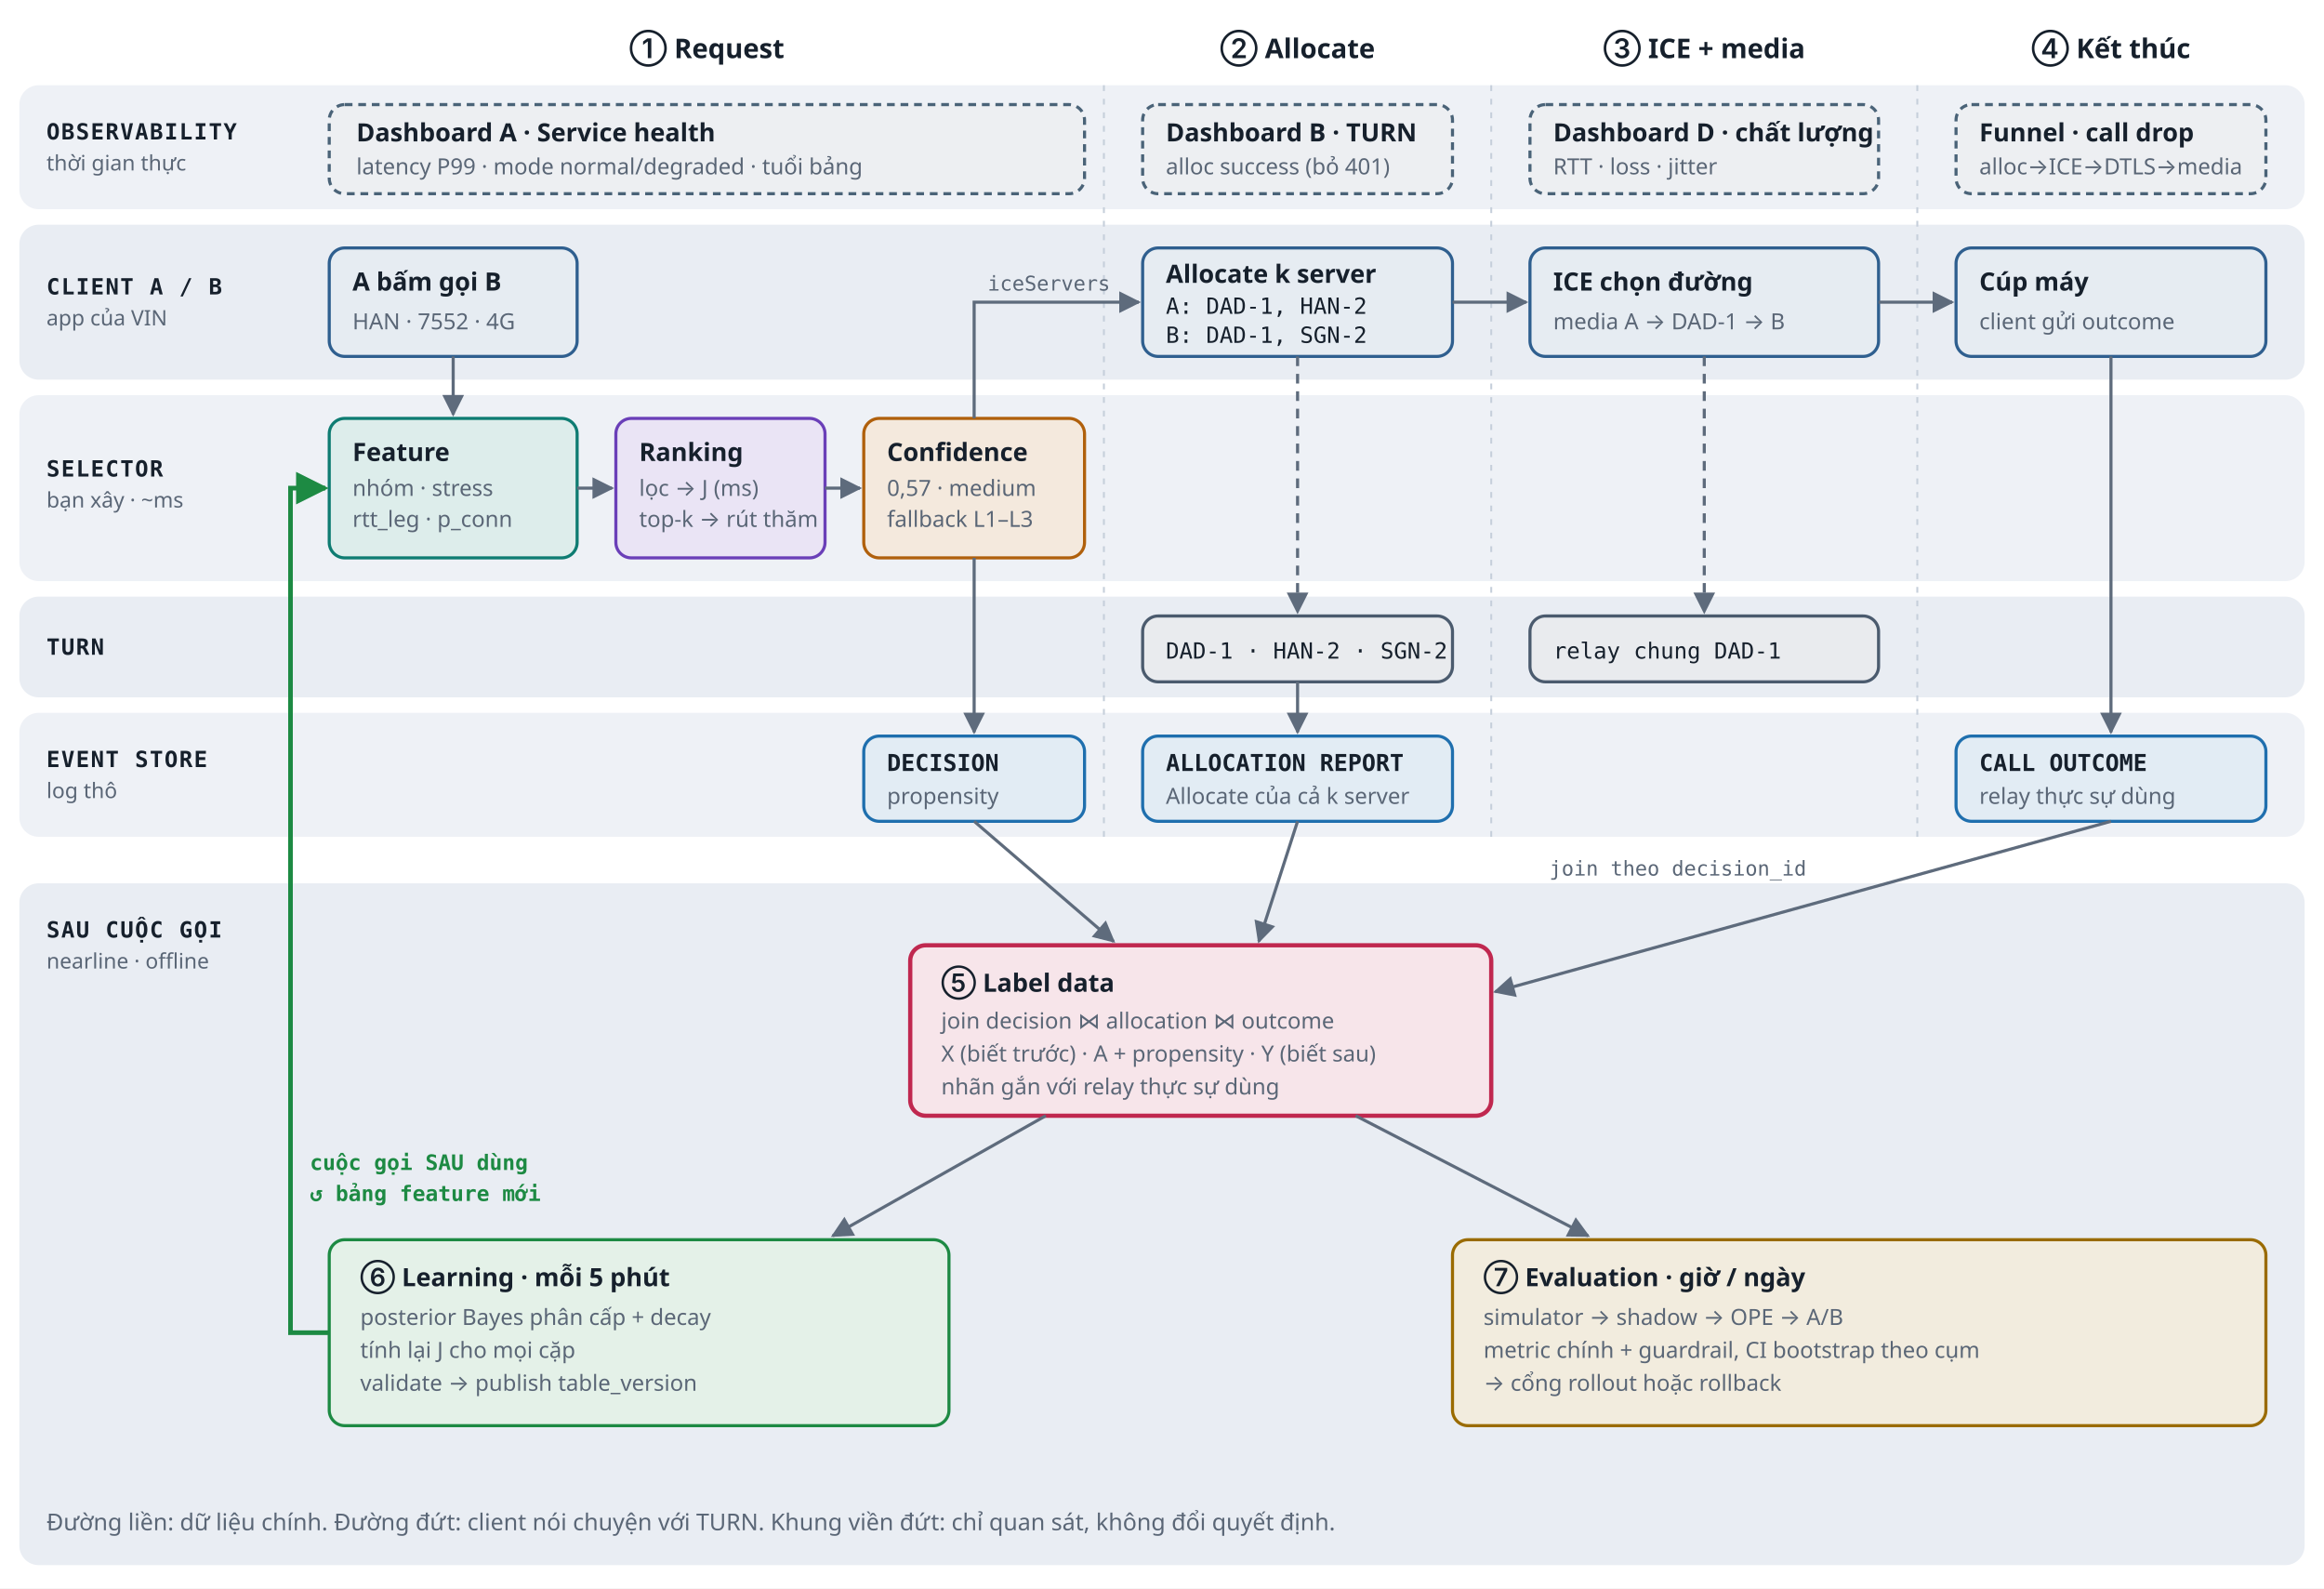
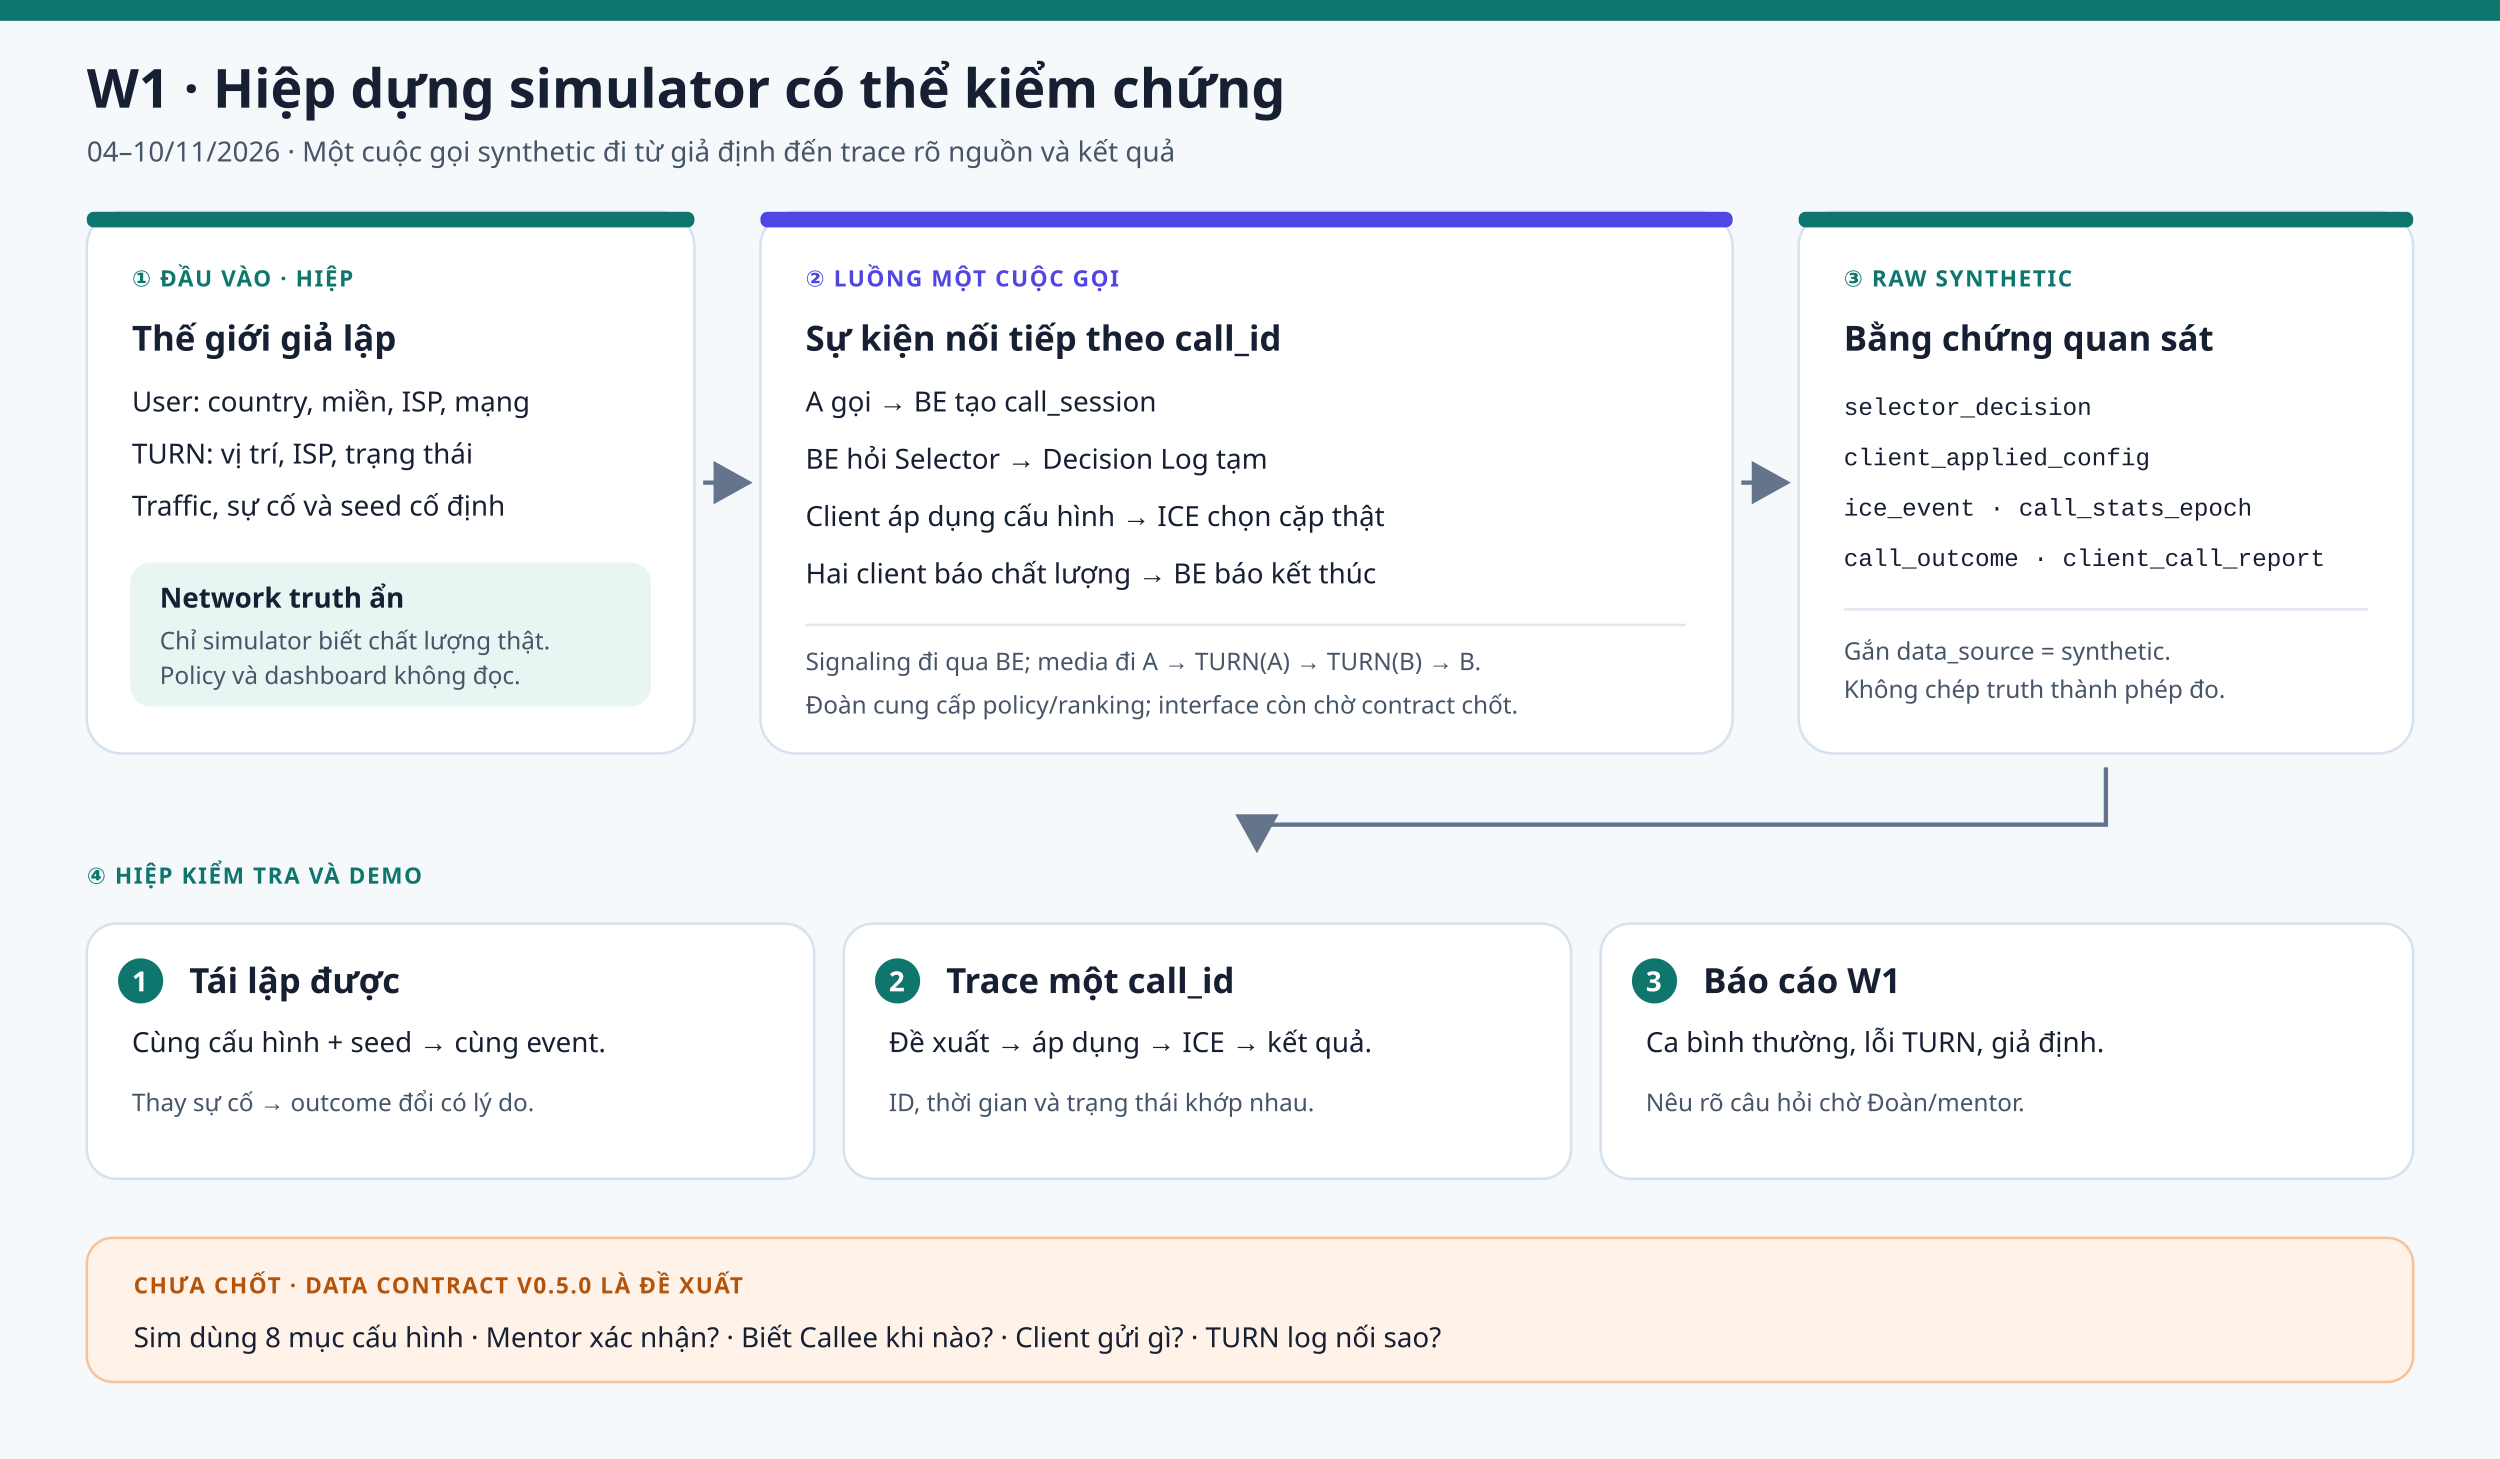
- <svg xmlns="http://www.w3.org/2000/svg" viewBox="0 0 1200 820" role="img" aria-labelledby="dg-title">
-   <style>
-     text{fill:#16202c;font-family:"Be Vietnam Pro","Segoe UI",system-ui,-apple-system,sans-serif}
-     .ph{font-weight:600;font-size:14px}
-     .lane{fill:#e9edf3} .lane2{fill:#eef1f6}
-     .ll{font-family:"IBM Plex Mono",ui-monospace,Consolas,monospace;font-size:11.5px;font-weight:600;letter-spacing:.06em}
-     .lls{font-size:11px;fill:#5a6676}
-     .div{stroke:#c6cfdb;stroke-width:1;stroke-dasharray:3 4}
-     .box{stroke-width:1.6}
-     .bt{font-weight:600;font-size:13px}
-     .bs{font-size:11.5px;fill:#5a6676}
-     .bm{font-family:"IBM Plex Mono",ui-monospace,Consolas,monospace;font-size:11.5px}
-     .bmb{font-family:"IBM Plex Mono",ui-monospace,Consolas,monospace;font-size:12px;font-weight:600}
-     .client{fill:#e6ecf2;stroke:#2f5f8f}
-     .feat{fill:#ddedeb;stroke:#0e7c72}
-     .rank{fill:#eae4f5;stroke:#6a3fb8}
-     .conf{fill:#f4e9dd;stroke:#b0600c}
-     .turn{fill:#e9ebee;stroke:#4b5b6e}
-     .obs{fill:#edeff2;stroke:#4a6378;stroke-dasharray:4 3}
-     .evt{fill:#e2ecf4;stroke:#1f6fae}
-     .label{fill:#f7e5ea;stroke:#c0284f;stroke-width:2.2}
-     .learn{fill:#e4f1e8;stroke:#1d8a43}
-     .eval{fill:#f2ecde;stroke:#9a6b00}
-     .flow{fill:none;stroke:#5e6b7c;stroke-width:1.6}
-     .dash{stroke-dasharray:5 4}
-     .loop{fill:none;stroke:#1d8a43;stroke-width:2.4}
-     .ahp{fill:#5e6b7c} .ahg{fill:#1d8a43}
-     .al{font-family:"IBM Plex Mono",ui-monospace,Consolas,monospace;font-size:10.5px;fill:#5a6676}
-     .alg{font-family:"IBM Plex Mono",ui-monospace,Consolas,monospace;font-size:11px;font-weight:600;fill:#1d8a43}
-     .cap{font-size:12px;fill:#5a6676}
-   </style>
+ <svg xmlns="http://www.w3.org/2000/svg" viewBox="0 0 1440 840" role="img" aria-labelledby="title desc">
  <defs>
-     <marker id="ah" viewBox="0 0 10 10" refX="9" refY="5" markerWidth="7" markerHeight="7" orient="auto-start-reverse">
-       <path d="M0 0 L10 5 L0 10z" class="ahp" />
+     <marker id="arrow" markerWidth="10" markerHeight="10" refX="8" refY="5" orient="auto">
+       <path d="M0 0 L9 5 L0 10 Z" fill="#64748b" />
    </marker>
-     <marker id="ahg" viewBox="0 0 10 10" refX="9" refY="5" markerWidth="7" markerHeight="7" orient="auto-start-reverse">
-       <path d="M0 0 L10 5 L0 10z" class="ahg" />
-     </marker>
+     <style>
+       text{font-family:"Segoe UI","Noto Sans",Arial,sans-serif;fill:#172033}
+       .title{font-size:31px;font-weight:750}
+       .subtitle{font-size:16px;fill:#475569}
+       .tag{font-size:13px;font-weight:700;letter-spacing:.07em}
+       .head{font-size:20px;font-weight:700}
+       .body{font-size:16px}
+       .small{font-size:14px;fill:#475569}
+       .mono{font-family:Consolas,"Courier New",monospace;font-size:14px}
+       .card{fill:#fff;stroke:#d8e2ef;stroke-width:1.5}
+       .line{fill:none;stroke:#64748b;stroke-width:2.5;marker-end:url(#arrow)}
+     </style>
  </defs>
-   <rect x="0" y="0" width="1200" height="820" fill="#ffffff" />
-   <text class="ph" x="365" y="30" text-anchor="middle">① Request</text>
-   <text class="ph" x="670" y="30" text-anchor="middle">② Allocate</text>
-   <text class="ph" x="880" y="30" text-anchor="middle">③ ICE + media</text>
-   <text class="ph" x="1090" y="30" text-anchor="middle">④ Kết thúc</text>
-   <rect class="lane2" x="10" y="44" width="1180" height="64" rx="10" />
-   <rect class="lane" x="10" y="116" width="1180" height="80" rx="10" />
-   <rect class="lane2" x="10" y="204" width="1180" height="96" rx="10" />
-   <rect class="lane" x="10" y="308" width="1180" height="52" rx="10" />
-   <rect class="lane2" x="10" y="368" width="1180" height="64" rx="10" />
-   <rect class="lane" x="10" y="456" width="1180" height="352" rx="10" />
-   <text class="ll" x="24" y="72">OBSERVABILITY</text>
-   <text class="lls" x="24" y="88">thời gian thực</text>
-   <text class="ll" x="24" y="152">CLIENT A / B</text>
-   <text class="lls" x="24" y="168">app của VIN</text>
-   <text class="ll" x="24" y="246">SELECTOR</text>
-   <text class="lls" x="24" y="262">bạn xây · ~ms</text>
-   <text class="ll" x="24" y="338">TURN</text>
-   <text class="ll" x="24" y="396">EVENT STORE</text>
-   <text class="lls" x="24" y="412">log thô</text>
-   <text class="ll" x="24" y="484">SAU CUỘC GỌI</text>
-   <text class="lls" x="24" y="500">nearline · offline</text>
-   <line class="div" x1="570" y1="44" x2="570" y2="432" />
-   <line class="div" x1="770" y1="44" x2="770" y2="432" />
-   <line class="div" x1="990" y1="44" x2="990" y2="432" />
-   <rect class="box obs" x="170" y="54" width="390" height="46" rx="8" />
-   <text class="bt" x="184" y="73">Dashboard A · Service health</text>
-   <text class="bs" x="184" y="90">latency P99 · mode normal/degraded · tuổi bảng</text>
-   <rect class="box obs" x="590" y="54" width="160" height="46" rx="8" />
-   <text class="bt" x="602" y="73">Dashboard B · TURN</text>
-   <text class="bs" x="602" y="90">alloc success (bỏ 401)</text>
-   <rect class="box obs" x="790" y="54" width="180" height="46" rx="8" />
-   <text class="bt" x="802" y="73">Dashboard D · chất lượng</text>
-   <text class="bs" x="802" y="90">RTT · loss · jitter</text>
-   <rect class="box obs" x="1010" y="54" width="160" height="46" rx="8" />
-   <text class="bt" x="1022" y="73">Funnel · call drop</text>
-   <text class="bs" x="1022" y="90">alloc→ICE→DTLS→media</text>
-   <rect class="box client" x="170" y="128" width="128" height="56" rx="8" />
-   <text class="bt" x="182" y="150">A bấm gọi B</text>
-   <text class="bs" x="182" y="170">HAN · 7552 · 4G</text>
-   <rect class="box client" x="590" y="128" width="160" height="56" rx="8" />
-   <text class="bt" x="602" y="146">Allocate k server</text>
-   <text class="bm" x="602" y="162">A: DAD-1, HAN-2</text>
-   <text class="bm" x="602" y="177">B: DAD-1, SGN-2</text>
-   <rect class="box client" x="790" y="128" width="180" height="56" rx="8" />
-   <text class="bt" x="802" y="150">ICE chọn đường</text>
-   <text class="bs" x="802" y="170">media A → DAD-1 → B</text>
-   <rect class="box client" x="1010" y="128" width="160" height="56" rx="8" />
-   <text class="bt" x="1022" y="150">Cúp máy</text>
-   <text class="bs" x="1022" y="170">client gửi outcome</text>
-   <path class="flow" d="M750 156 H788" marker-end="url(#ah)" />
-   <path class="flow" d="M970 156 H1008" marker-end="url(#ah)" />
-   <rect class="box feat" x="170" y="216" width="128" height="72" rx="8" />
-   <text class="bt" x="182" y="238">Feature</text>
-   <text class="bs" x="182" y="256">nhóm · stress</text>
-   <text class="bs" x="182" y="272">rtt_leg · p_conn</text>
-   <rect class="box rank" x="318" y="216" width="108" height="72" rx="8" />
-   <text class="bt" x="330" y="238">Ranking</text>
-   <text class="bs" x="330" y="256">lọc → J (ms)</text>
-   <text class="bs" x="330" y="272">top-k → rút thăm</text>
-   <rect class="box conf" x="446" y="216" width="114" height="72" rx="8" />
-   <text class="bt" x="458" y="238">Confidence</text>
-   <text class="bs" x="458" y="256">0,57 · medium</text>
-   <text class="bs" x="458" y="272">fallback L1–L3</text>
-   <path class="flow" d="M234 184 V214" marker-end="url(#ah)" />
-   <path class="flow" d="M298 252 H316" marker-end="url(#ah)" />
-   <path class="flow" d="M426 252 H444" marker-end="url(#ah)" />
-   <path class="flow" d="M503 216 V156 H588" marker-end="url(#ah)" />
-   <text class="al" x="510" y="150">iceServers</text>
-   <rect class="box turn" x="590" y="318" width="160" height="34" rx="8" />
-   <text class="bm" x="602" y="340">DAD-1 · HAN-2 · SGN-2</text>
-   <rect class="box turn" x="790" y="318" width="180" height="34" rx="8" />
-   <text class="bm" x="802" y="340">relay chung DAD-1</text>
-   <path class="flow dash" d="M670 184 V316" marker-end="url(#ah)" />
-   <path class="flow dash" d="M880 184 V316" marker-end="url(#ah)" />
-   <rect class="box evt" x="446" y="380" width="114" height="44" rx="8" />
-   <text class="bmb" x="458" y="398">DECISION</text>
-   <text class="bs" x="458" y="415">propensity</text>
-   <rect class="box evt" x="590" y="380" width="160" height="44" rx="8" />
-   <text class="bmb" x="602" y="398">ALLOCATION REPORT</text>
-   <text class="bs" x="602" y="415">Allocate của cả k server</text>
-   <rect class="box evt" x="1010" y="380" width="160" height="44" rx="8" />
-   <text class="bmb" x="1022" y="398">CALL OUTCOME</text>
-   <text class="bs" x="1022" y="415">relay thực sự dùng</text>
-   <path class="flow" d="M503 288 V378" marker-end="url(#ah)" />
-   <path class="flow" d="M670 352 V378" marker-end="url(#ah)" />
-   <path class="flow" d="M1090 184 V378" marker-end="url(#ah)" />
-   <path class="flow" d="M503 424 L575 486" marker-end="url(#ah)" />
-   <path class="flow" d="M670 424 L650 486" marker-end="url(#ah)" />
-   <path class="flow" d="M1090 424 L772 512" marker-end="url(#ah)" />
-   <text class="al" x="800" y="452">join theo decision_id</text>
-   <rect class="box label" x="470" y="488" width="300" height="88" rx="8" />
-   <text class="bt" x="486" y="512">⑤ Label data</text>
-   <text class="bs" x="486" y="531">join decision ⋈ allocation ⋈ outcome</text>
-   <text class="bs" x="486" y="548">X (biết trước) · A + propensity · Y (biết sau)</text>
-   <text class="bs" x="486" y="565">nhãn gắn với relay thực sự dùng</text>
-   <rect class="box learn" x="170" y="640" width="320" height="96" rx="8" />
-   <text class="bt" x="186" y="664">⑥ Learning · mỗi 5 phút</text>
-   <text class="bs" x="186" y="684">posterior Bayes phân cấp + decay</text>
-   <text class="bs" x="186" y="701">tính lại J cho mọi cặp</text>
-   <text class="bs" x="186" y="718">validate → publish table_version</text>
-   <rect class="box eval" x="750" y="640" width="420" height="96" rx="8" />
-   <text class="bt" x="766" y="664">⑦ Evaluation · giờ / ngày</text>
-   <text class="bs" x="766" y="684">simulator → shadow → OPE → A/B</text>
-   <text class="bs" x="766" y="701">metric chính + guardrail, CI bootstrap theo cụm</text>
-   <text class="bs" x="766" y="718">→ cổng rollout hoặc rollback</text>
-   <path class="flow" d="M540 576 L430 638" marker-end="url(#ah)" />
-   <path class="flow" d="M700 576 L820 638" marker-end="url(#ah)" />
-   <path class="loop" d="M170 688 H150 V252 H168" marker-end="url(#ahg)" />
-   <text class="alg" x="160" y="620" text-anchor="start">↺ bảng feature mới</text>
-   <text class="alg" x="160" y="604" text-anchor="start">cuộc gọi SAU dùng</text>
-   <text class="cap" x="24" y="790">Đường liền: dữ liệu chính. Đường đứt: client nói chuyện với TURN. Khung viền đứt: chỉ quan sát, không đổi quyết định.</text>
+   <rect width="1440" height="840" fill="#f6f9fc" />
+   <rect x="0" y="0" width="1440" height="12" fill="#0f766e" />
+   <text class="title" x="50" y="62">W1 · Hiệp dựng simulator có thể kiểm chứng</text>
+   <text class="subtitle" x="50" y="93">04–10/11/2026 · Một cuộc gọi synthetic đi từ giả định đến trace rõ nguồn và kết quả</text>
+   <rect x="50" y="122" width="350" height="312" rx="20" class="card" />
+   <rect x="50" y="122" width="350" height="9" rx="4" fill="#0f766e" />
+   <text class="tag" x="76" y="165" style="fill:#0f766e">① ĐẦU VÀO · HIỆP</text>
+   <text class="head" x="76" y="202">Thế giới giả lập</text>
+   <text class="body" x="76" y="237">User: country, miền, ISP, mạng</text>
+   <text class="body" x="76" y="267">TURN: vị trí, ISP, trạng thái</text>
+   <text class="body" x="76" y="297">Traffic, sự cố và seed cố định</text>
+   <rect x="75" y="324" width="300" height="83" rx="12" fill="#e8f5f2" />
+   <text class="body" x="92" y="350" font-weight="700">Network truth ẩn</text>
+   <text class="small" x="92" y="374">Chỉ simulator biết chất lượng thật.</text>
+   <text class="small" x="92" y="394">Policy và dashboard không đọc.</text>
+   <path class="line" d="M405 278 H431" />
+   <rect x="438" y="122" width="560" height="312" rx="20" class="card" />
+   <rect x="438" y="122" width="560" height="9" rx="4" fill="#4f46e5" />
+   <text class="tag" x="464" y="165" style="fill:#4f46e5">② LUỒNG MỘT CUỘC GỌI</text>
+   <text class="head" x="464" y="202">Sự kiện nối tiếp theo call_id</text>
+   <text class="body" x="464" y="237">A gọi → BE tạo call_session</text>
+   <text class="body" x="464" y="270">BE hỏi Selector → Decision Log tạm</text>
+   <text class="body" x="464" y="303">Client áp dụng cấu hình → ICE chọn cặp thật</text>
+   <text class="body" x="464" y="336">Hai client báo chất lượng → BE báo kết thúc</text>
+   <line x1="464" x2="971" y1="360" y2="360" stroke="#e2e8f0" stroke-width="1.5" />
+   <text class="small" x="464" y="386">Signaling đi qua BE; media đi A → TURN(A) → TURN(B) → B.</text>
+   <text class="small" x="464" y="411">Đoàn cung cấp policy/ranking; interface còn chờ contract chốt.</text>
+   <path class="line" d="M1003 278 H1029" />
+   <rect x="1036" y="122" width="354" height="312" rx="20" class="card" />
+   <rect x="1036" y="122" width="354" height="9" rx="4" fill="#0f766e" />
+   <text class="tag" x="1062" y="165" style="fill:#0f766e">③ RAW SYNTHETIC</text>
+   <text class="head" x="1062" y="202">Bằng chứng quan sát</text>
+   <text class="mono" x="1062" y="239">selector_decision</text>
+   <text class="mono" x="1062" y="268">client_applied_config</text>
+   <text class="mono" x="1062" y="297">ice_event · call_stats_epoch</text>
+   <text class="mono" x="1062" y="326">call_outcome · client_call_report</text>
+   <line x1="1062" x2="1364" y1="351" y2="351" stroke="#e2e8f0" stroke-width="1.5" />
+   <text class="small" x="1062" y="380">Gắn data_source = synthetic.</text>
+   <text class="small" x="1062" y="402">Không chép truth thành phép đo.</text>
+   <path class="line" d="M1213 442 V475 H724 V489" />
+   <text class="tag" x="50" y="509" style="fill:#0f766e">④ HIỆP KIỂM TRA VÀ DEMO</text>
+   <rect x="50" y="532" width="419" height="147" rx="17" class="card" />
+   <circle cx="81" cy="565" r="13" fill="#0f766e" />
+   <text x="76" y="571" font-size="16" font-weight="700" style="fill:#fff">1</text>
+   <text class="head" x="109" y="572">Tái lập được</text>
+   <text class="body" x="76" y="606">Cùng cấu hình + seed → cùng event.</text>
+   <text class="small" x="76" y="640">Thay sự cố → outcome đổi có lý do.</text>
+   <rect x="486" y="532" width="419" height="147" rx="17" class="card" />
+   <circle cx="517" cy="565" r="13" fill="#0f766e" />
+   <text x="512" y="571" font-size="16" font-weight="700" style="fill:#fff">2</text>
+   <text class="head" x="545" y="572">Trace một call_id</text>
+   <text class="body" x="512" y="606">Đề xuất → áp dụng → ICE → kết quả.</text>
+   <text class="small" x="512" y="640">ID, thời gian và trạng thái khớp nhau.</text>
+   <rect x="922" y="532" width="468" height="147" rx="17" class="card" />
+   <circle cx="953" cy="565" r="13" fill="#0f766e" />
+   <text x="948" y="571" font-size="16" font-weight="700" style="fill:#fff">3</text>
+   <text class="head" x="981" y="572">Báo cáo W1</text>
+   <text class="body" x="948" y="606">Ca bình thường, lỗi TURN, giả định.</text>
+   <text class="small" x="948" y="640">Nêu rõ câu hỏi chờ Đoàn/mentor.</text>
+   <rect x="50" y="713" width="1340" height="83" rx="15" fill="#fff2e8" stroke="#f5c49d" stroke-width="1.5" />
+   <text class="tag" x="77" y="745" style="fill:#b45309">CHƯA CHỐT · DATA CONTRACT V0.5.0 LÀ ĐỀ XUẤT</text>
+   <text class="body" x="77" y="776">Sim dùng 8 mục cấu hình · Mentor xác nhận? · Biết Callee khi nào? · Client gửi gì? · TURN log nối sao?</text>
</svg>
